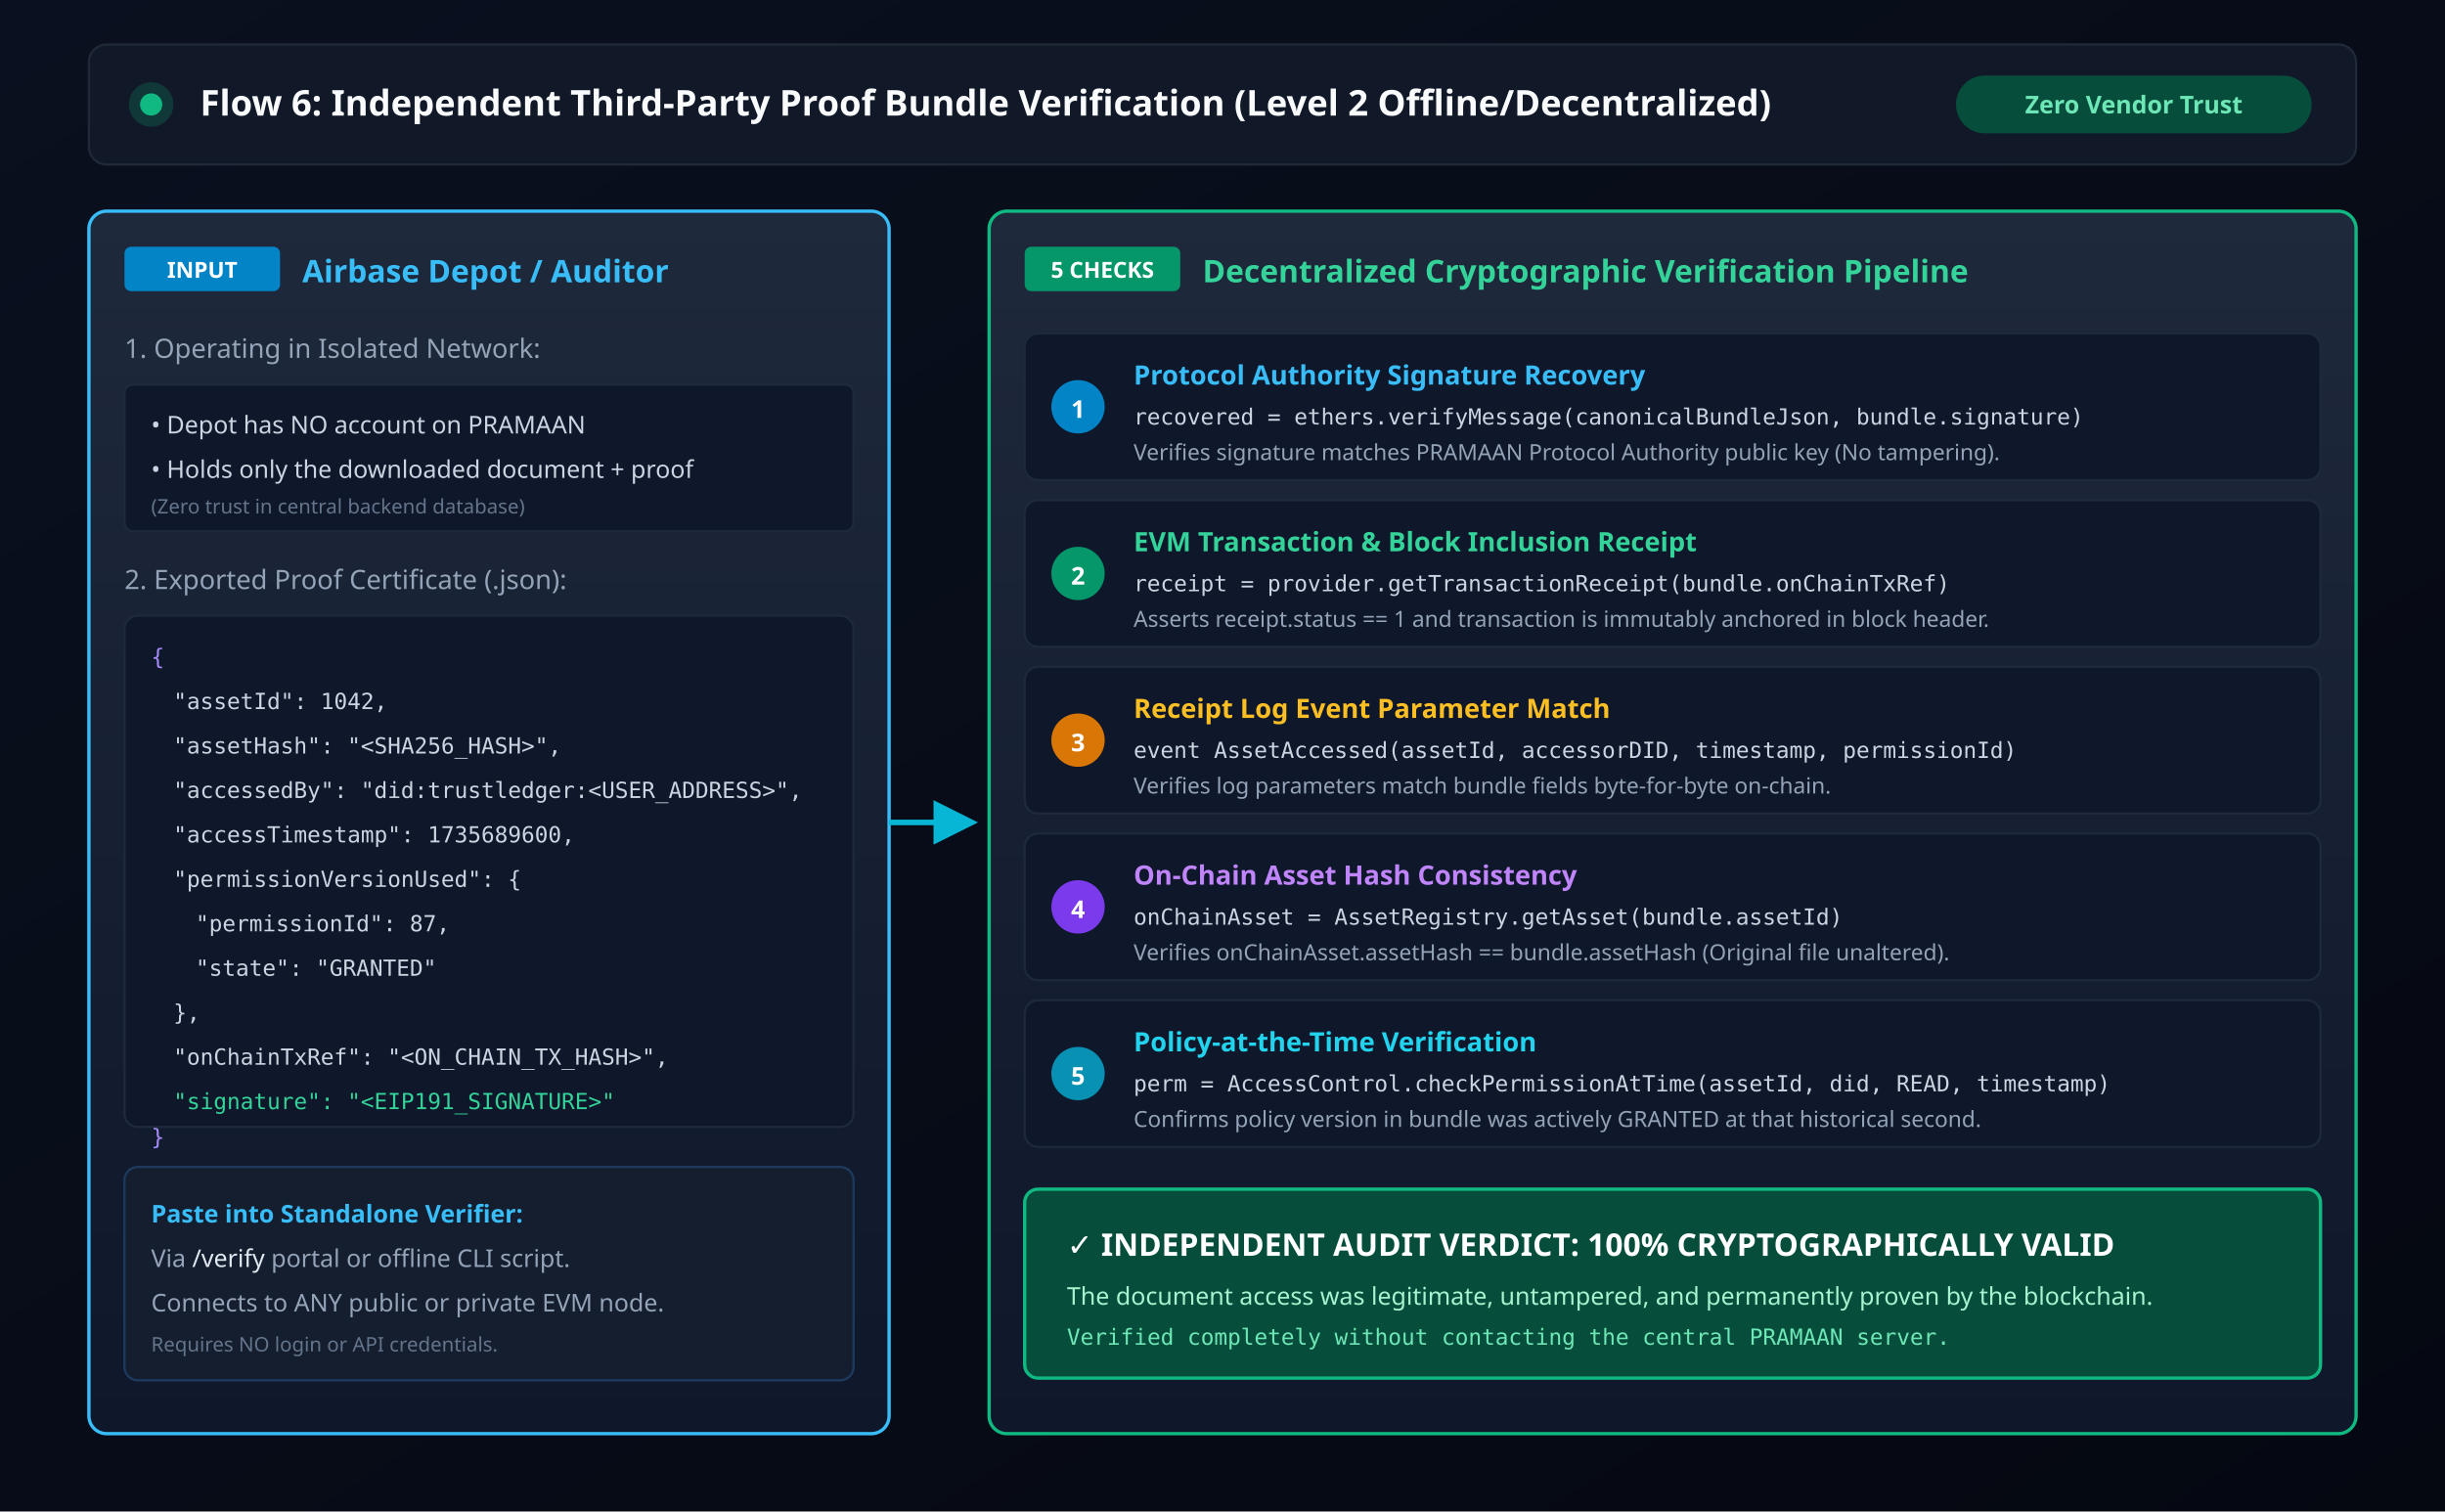
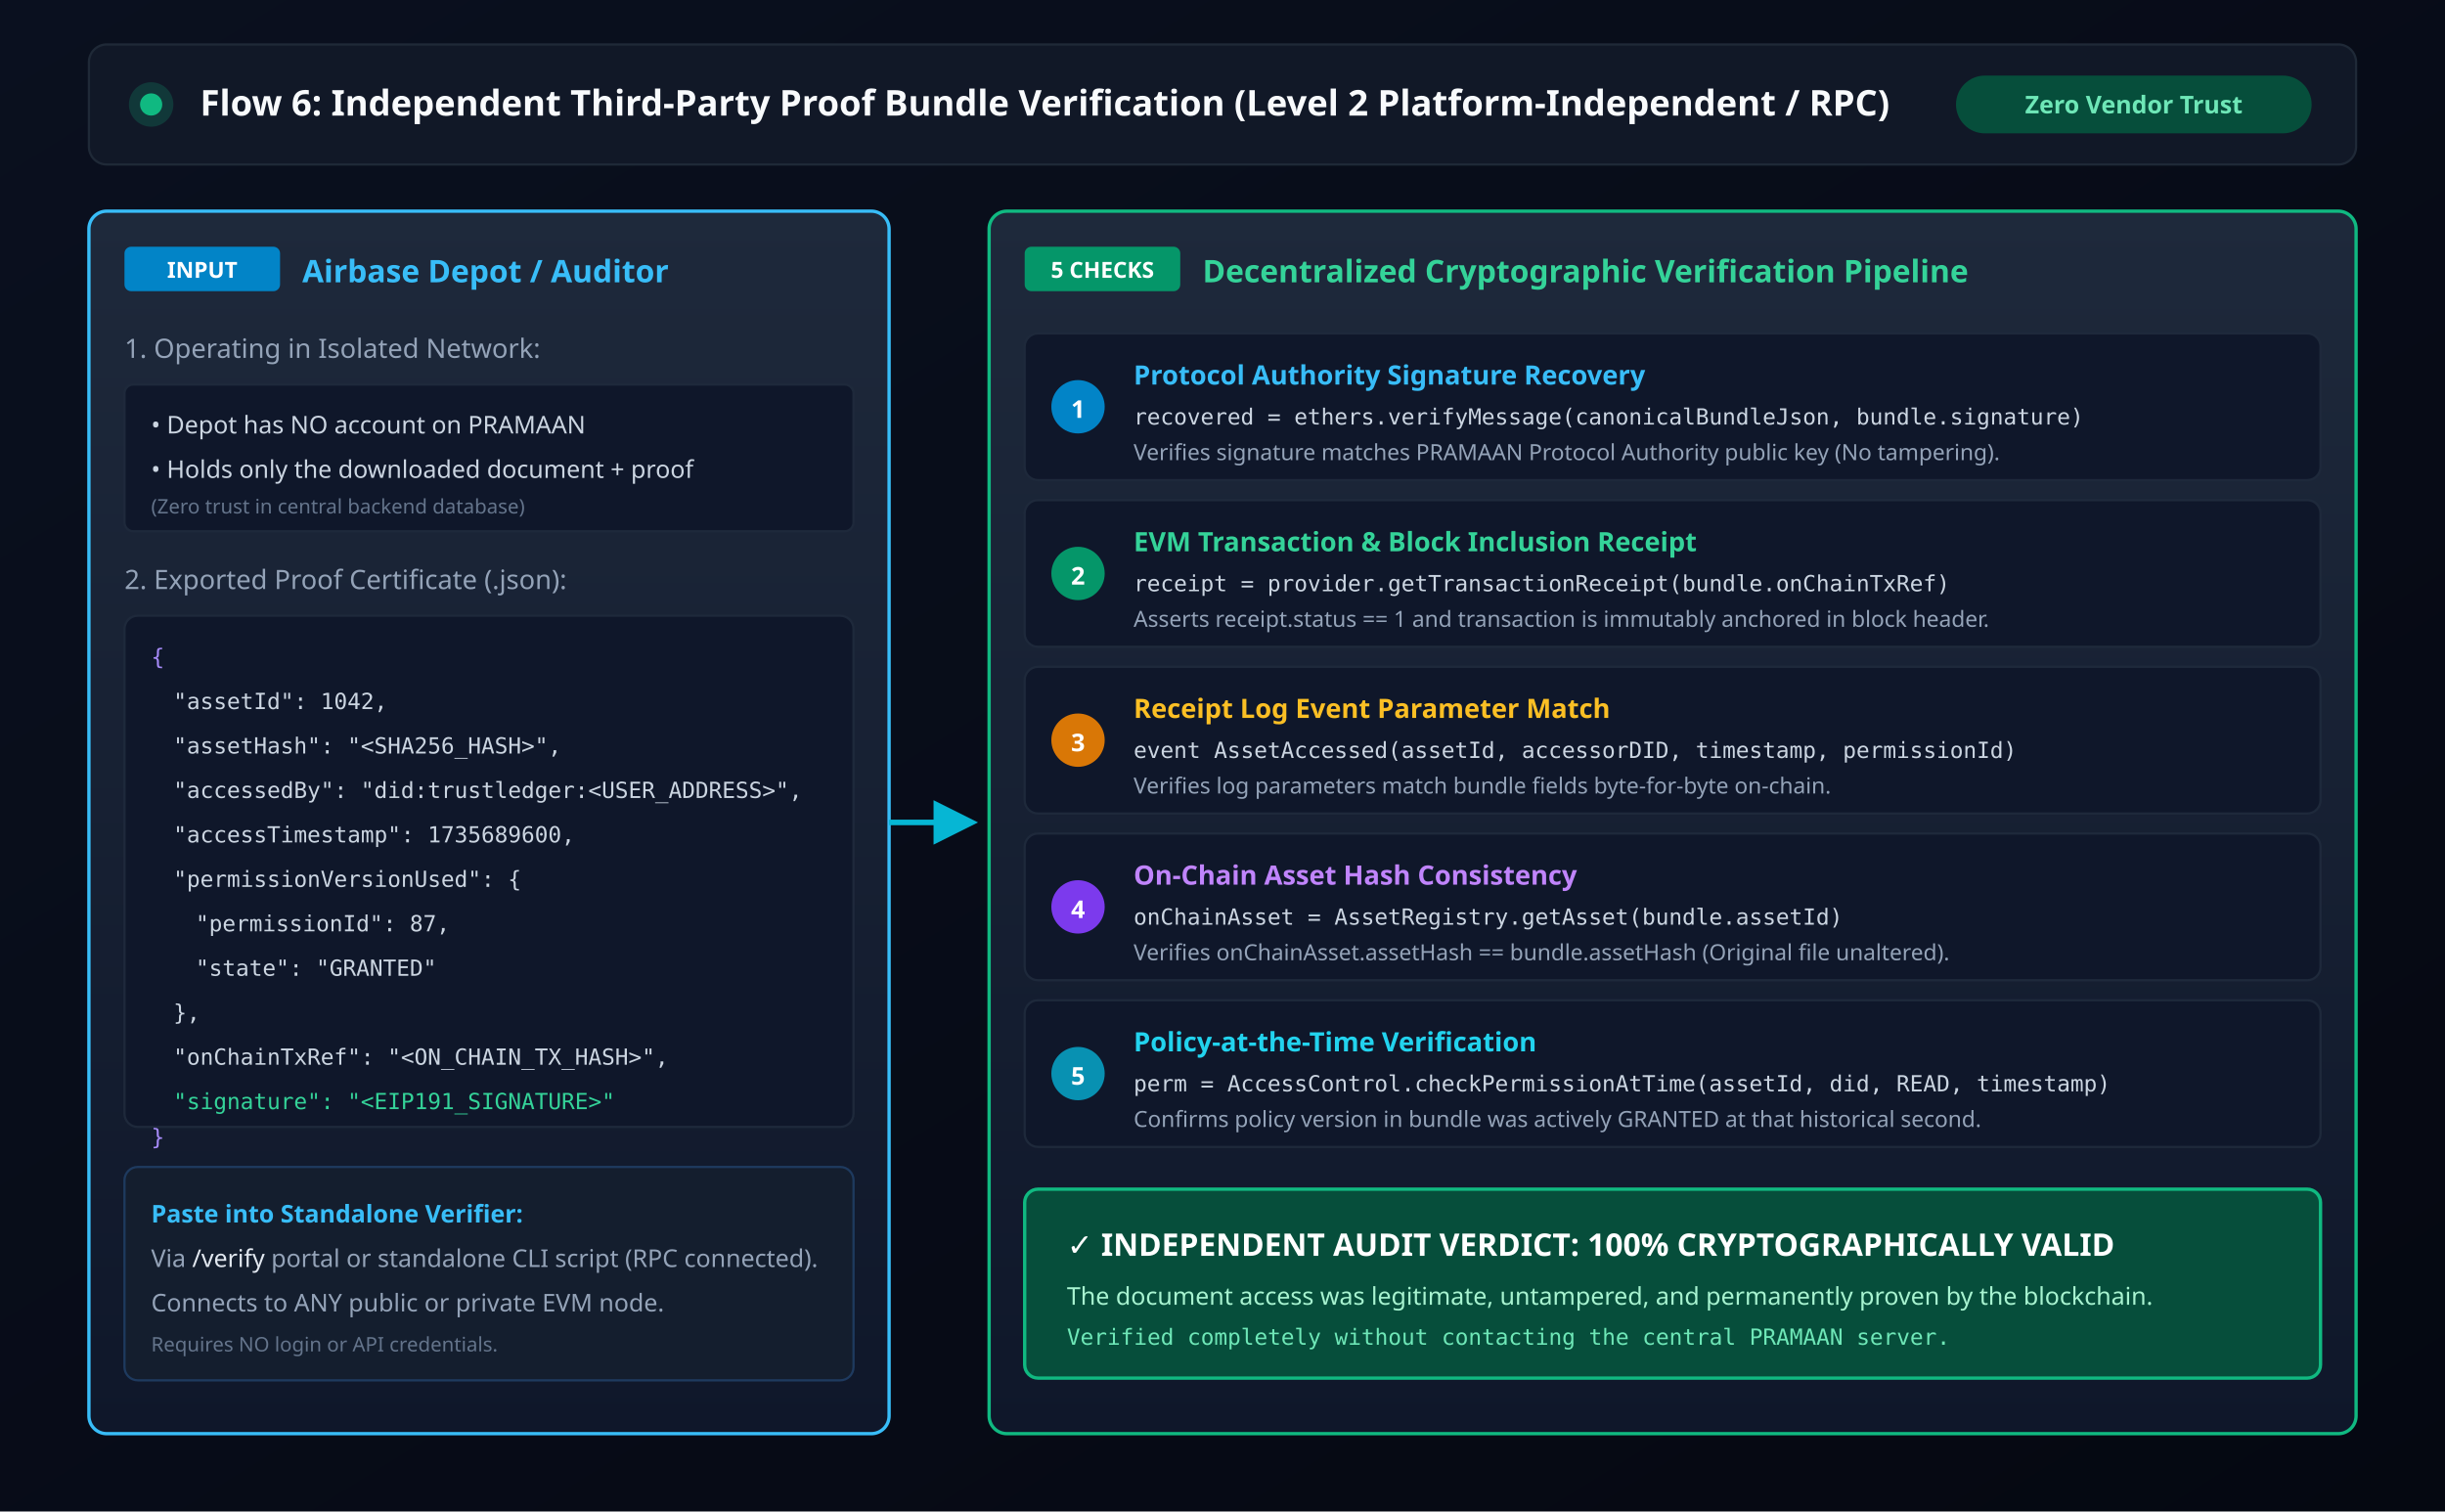
<svg xmlns="http://www.w3.org/2000/svg" viewBox="0 0 1100 680" width="100%" height="100%">
  <defs>
    <linearGradient id="verifyBgGrad" x1="0%" y1="0%" x2="100%" y2="100%">
      <stop offset="0%" stop-color="#0a101f" />
      <stop offset="100%" stop-color="#050811" />
    </linearGradient>
    <linearGradient id="cardGradVer" x1="0%" y1="0%" x2="0%" y2="100%">
      <stop offset="0%" stop-color="#1e293b" />
      <stop offset="100%" stop-color="#0f172a" />
    </linearGradient>
    <marker id="arrowVerCyan" markerWidth="8" markerHeight="8" refX="6" refY="4" orient="auto">
      <path d="M 0 0 L 8 4 L 0 8 z" fill="#06b6d4" />
    </marker>
    <marker id="arrowVerGreen" markerWidth="8" markerHeight="8" refX="6" refY="4" orient="auto">
      <path d="M 0 0 L 8 4 L 0 8 z" fill="#10b981" />
    </marker>
  </defs>
  <rect width="1100" height="680" fill="url(#verifyBgGrad)" />
  <rect x="40" y="20" width="1020" height="54" rx="8" fill="#111827" stroke="#1f2937" stroke-width="1" />
  <circle cx="68" cy="47" r="10" fill="#10b981" opacity="0.2" />
  <circle cx="68" cy="47" r="5" fill="#10b981" />
-   <text x="90" y="52" fill="#f8fafc" font-family="system-ui, sans-serif" font-size="16" font-weight="700">Flow 6: Independent Third-Party Proof Bundle Verification (Level 2 Offline/Decentralized)</text>
+   <text x="90" y="52" fill="#f8fafc" font-family="system-ui, sans-serif" font-size="16" font-weight="700">Flow 6: Independent Third-Party Proof Bundle Verification (Level 2 Platform-Independent / RPC)</text>
  <rect x="880" y="34" width="160" height="26" rx="13" fill="#064e3b" />
  <text x="960" y="51" fill="#6ee7b7" font-family="system-ui, sans-serif" font-size="11" font-weight="600" text-anchor="middle">Zero Vendor Trust</text>
  <g transform="translate(40, 95)">
    <rect width="360" height="550" rx="8" fill="url(#cardGradVer)" stroke="#38bdf8" stroke-width="1.5" />
    <rect x="16" y="16" width="70" height="20" rx="3" fill="#0284c7" />
    <text x="51" y="30" fill="#ffffff" font-family="system-ui, sans-serif" font-size="10" font-weight="700" text-anchor="middle">INPUT</text>
    <text x="96" y="32" fill="#38bdf8" font-family="system-ui, sans-serif" font-size="14" font-weight="700">Airbase Depot / Auditor</text>
    <text x="16" y="66" fill="#94a3b8" font-family="system-ui, sans-serif" font-size="12">1. Operating in Isolated Network:</text>
    <rect x="16" y="78" width="328" height="66" rx="4" fill="#0f172a" stroke="#1e293b" stroke-width="1" />
    <text x="28" y="100" fill="#cbd5e1" font-family="system-ui, sans-serif" font-size="11">• Depot has NO account on PRAMAAN</text>
    <text x="28" y="120" fill="#cbd5e1" font-family="system-ui, sans-serif" font-size="11">• Holds only the downloaded document + proof</text>
    <text x="28" y="136" fill="#64748b" font-family="system-ui, sans-serif" font-size="9">(Zero trust in central backend database)</text>
    <text x="16" y="170" fill="#94a3b8" font-family="system-ui, sans-serif" font-size="12">2. Exported Proof Certificate (.json):</text>
    <rect x="16" y="182" width="328" height="230" rx="6" fill="#0f172a" stroke="#1e293b" stroke-width="1" />
    <g font-family="monospace" font-size="10" fill="#cbd5e1">
      <text x="28" y="204" fill="#a78bfa">{</text>
      <text x="38" y="224">"assetId": 1042,</text>
      <text x="38" y="244">"assetHash": "&lt;SHA256_HASH&gt;",</text>
      <text x="38" y="264">"accessedBy": "did:trustledger:&lt;USER_ADDRESS&gt;",</text>
      <text x="38" y="284">"accessTimestamp": 1735689600,</text>
      <text x="38" y="304">"permissionVersionUsed": {</text>
      <text x="48" y="324">"permissionId": 87,</text>
      <text x="48" y="344">"state": "GRANTED"</text>
      <text x="38" y="364">},</text>
      <text x="38" y="384">"onChainTxRef": "&lt;ON_CHAIN_TX_HASH&gt;",</text>
      <text x="38" y="404" fill="#34d399">"signature": "&lt;EIP191_SIGNATURE&gt;"</text>
      <text x="28" y="420" fill="#a78bfa">}</text>
    </g>
    <rect x="16" y="430" width="328" height="96" rx="6" fill="#141e2e" stroke="#1e3a5f" stroke-width="1" />
    <text x="28" y="455" fill="#38bdf8" font-family="system-ui, sans-serif" font-size="11" font-weight="700">Paste into Standalone Verifier:</text>
-     <text x="28" y="475" fill="#94a3b8" font-family="system-ui, sans-serif" font-size="11">Via <tspan fill="#e2e8f0">/verify</tspan> portal or offline CLI script.</text>
+     <text x="28" y="475" fill="#94a3b8" font-family="system-ui, sans-serif" font-size="11">Via <tspan fill="#e2e8f0">/verify</tspan> portal or standalone CLI script (RPC connected).</text>
    <text x="28" y="495" fill="#94a3b8" font-family="system-ui, sans-serif" font-size="11">Connects to ANY public or private EVM node.</text>
    <text x="28" y="513" fill="#64748b" font-family="system-ui, sans-serif" font-size="9">Requires NO login or API credentials.</text>
  </g>
  <path d="M 400 370 L 435 370" stroke="#06b6d4" stroke-width="2.5" marker-end="url(#arrowVerCyan)" />
  <g transform="translate(445, 95)">
    <rect width="615" height="550" rx="8" fill="url(#cardGradVer)" stroke="#10b981" stroke-width="1.5" />
    <rect x="16" y="16" width="70" height="20" rx="3" fill="#059669" />
    <text x="51" y="30" fill="#ffffff" font-family="system-ui, sans-serif" font-size="10" font-weight="700" text-anchor="middle">5 CHECKS</text>
    <text x="96" y="32" fill="#34d399" font-family="system-ui, sans-serif" font-size="14" font-weight="700">Decentralized Cryptographic Verification Pipeline</text>
    <rect x="16" y="55" width="583" height="66" rx="6" fill="#0f172a" stroke="#1e293b" stroke-width="1" />
    <circle cx="40" cy="88" r="12" fill="#0284c7" />
    <text x="40" y="93" fill="#ffffff" font-family="system-ui, sans-serif" font-size="11" font-weight="700" text-anchor="middle">1</text>
    <text x="65" y="78" fill="#38bdf8" font-family="system-ui, sans-serif" font-size="12" font-weight="700">Protocol Authority Signature Recovery</text>
    <text x="65" y="96" fill="#cbd5e1" font-family="monospace" font-size="10">recovered = ethers.verifyMessage(canonicalBundleJson, bundle.signature)</text>
    <text x="65" y="112" fill="#94a3b8" font-family="system-ui, sans-serif" font-size="10">Verifies signature matches PRAMAAN Protocol Authority public key (No tampering).</text>
    <rect x="16" y="130" width="583" height="66" rx="6" fill="#0f172a" stroke="#1e293b" stroke-width="1" />
    <circle cx="40" cy="163" r="12" fill="#059669" />
    <text x="40" y="168" fill="#ffffff" font-family="system-ui, sans-serif" font-size="11" font-weight="700" text-anchor="middle">2</text>
    <text x="65" y="153" fill="#34d399" font-family="system-ui, sans-serif" font-size="12" font-weight="700">EVM Transaction &amp; Block Inclusion Receipt</text>
    <text x="65" y="171" fill="#cbd5e1" font-family="monospace" font-size="10">receipt = provider.getTransactionReceipt(bundle.onChainTxRef)</text>
    <text x="65" y="187" fill="#94a3b8" font-family="system-ui, sans-serif" font-size="10">Asserts receipt.status == 1 and transaction is immutably anchored in block header.</text>
    <rect x="16" y="205" width="583" height="66" rx="6" fill="#0f172a" stroke="#1e293b" stroke-width="1" />
    <circle cx="40" cy="238" r="12" fill="#d97706" />
    <text x="40" y="243" fill="#ffffff" font-family="system-ui, sans-serif" font-size="11" font-weight="700" text-anchor="middle">3</text>
    <text x="65" y="228" fill="#fbbf24" font-family="system-ui, sans-serif" font-size="12" font-weight="700">Receipt Log Event Parameter Match</text>
    <text x="65" y="246" fill="#cbd5e1" font-family="monospace" font-size="10">event AssetAccessed(assetId, accessorDID, timestamp, permissionId)</text>
    <text x="65" y="262" fill="#94a3b8" font-family="system-ui, sans-serif" font-size="10">Verifies log parameters match bundle fields byte-for-byte on-chain.</text>
    <rect x="16" y="280" width="583" height="66" rx="6" fill="#0f172a" stroke="#1e293b" stroke-width="1" />
    <circle cx="40" cy="313" r="12" fill="#7c3aed" />
    <text x="40" y="318" fill="#ffffff" font-family="system-ui, sans-serif" font-size="11" font-weight="700" text-anchor="middle">4</text>
    <text x="65" y="303" fill="#c084fc" font-family="system-ui, sans-serif" font-size="12" font-weight="700">On-Chain Asset Hash Consistency</text>
    <text x="65" y="321" fill="#cbd5e1" font-family="monospace" font-size="10">onChainAsset = AssetRegistry.getAsset(bundle.assetId)</text>
    <text x="65" y="337" fill="#94a3b8" font-family="system-ui, sans-serif" font-size="10">Verifies onChainAsset.assetHash == bundle.assetHash (Original file unaltered).</text>
    <rect x="16" y="355" width="583" height="66" rx="6" fill="#0f172a" stroke="#1e293b" stroke-width="1" />
    <circle cx="40" cy="388" r="12" fill="#0891b2" />
    <text x="40" y="393" fill="#ffffff" font-family="system-ui, sans-serif" font-size="11" font-weight="700" text-anchor="middle">5</text>
    <text x="65" y="378" fill="#22d3ee" font-family="system-ui, sans-serif" font-size="12" font-weight="700">Policy-at-the-Time Verification</text>
    <text x="65" y="396" fill="#cbd5e1" font-family="monospace" font-size="10">perm = AccessControl.checkPermissionAtTime(assetId, did, READ, timestamp)</text>
    <text x="65" y="412" fill="#94a3b8" font-family="system-ui, sans-serif" font-size="10">Confirms policy version in bundle was actively GRANTED at that historical second.</text>
    <rect x="16" y="440" width="583" height="85" rx="6" fill="#064e3b" stroke="#10b981" stroke-width="1.5" />
    <text x="35" y="470" fill="#ffffff" font-family="system-ui, sans-serif" font-size="14" font-weight="700">✓ INDEPENDENT AUDIT VERDICT: 100% CRYPTOGRAPHICALLY VALID</text>
    <text x="35" y="492" fill="#a7f3d0" font-family="system-ui, sans-serif" font-size="11">The document access was legitimate, untampered, and permanently proven by the blockchain.</text>
    <text x="35" y="510" fill="#6ee7b7" font-family="monospace" font-size="10">Verified completely without contacting the central PRAMAAN server.</text>
  </g>
</svg>
